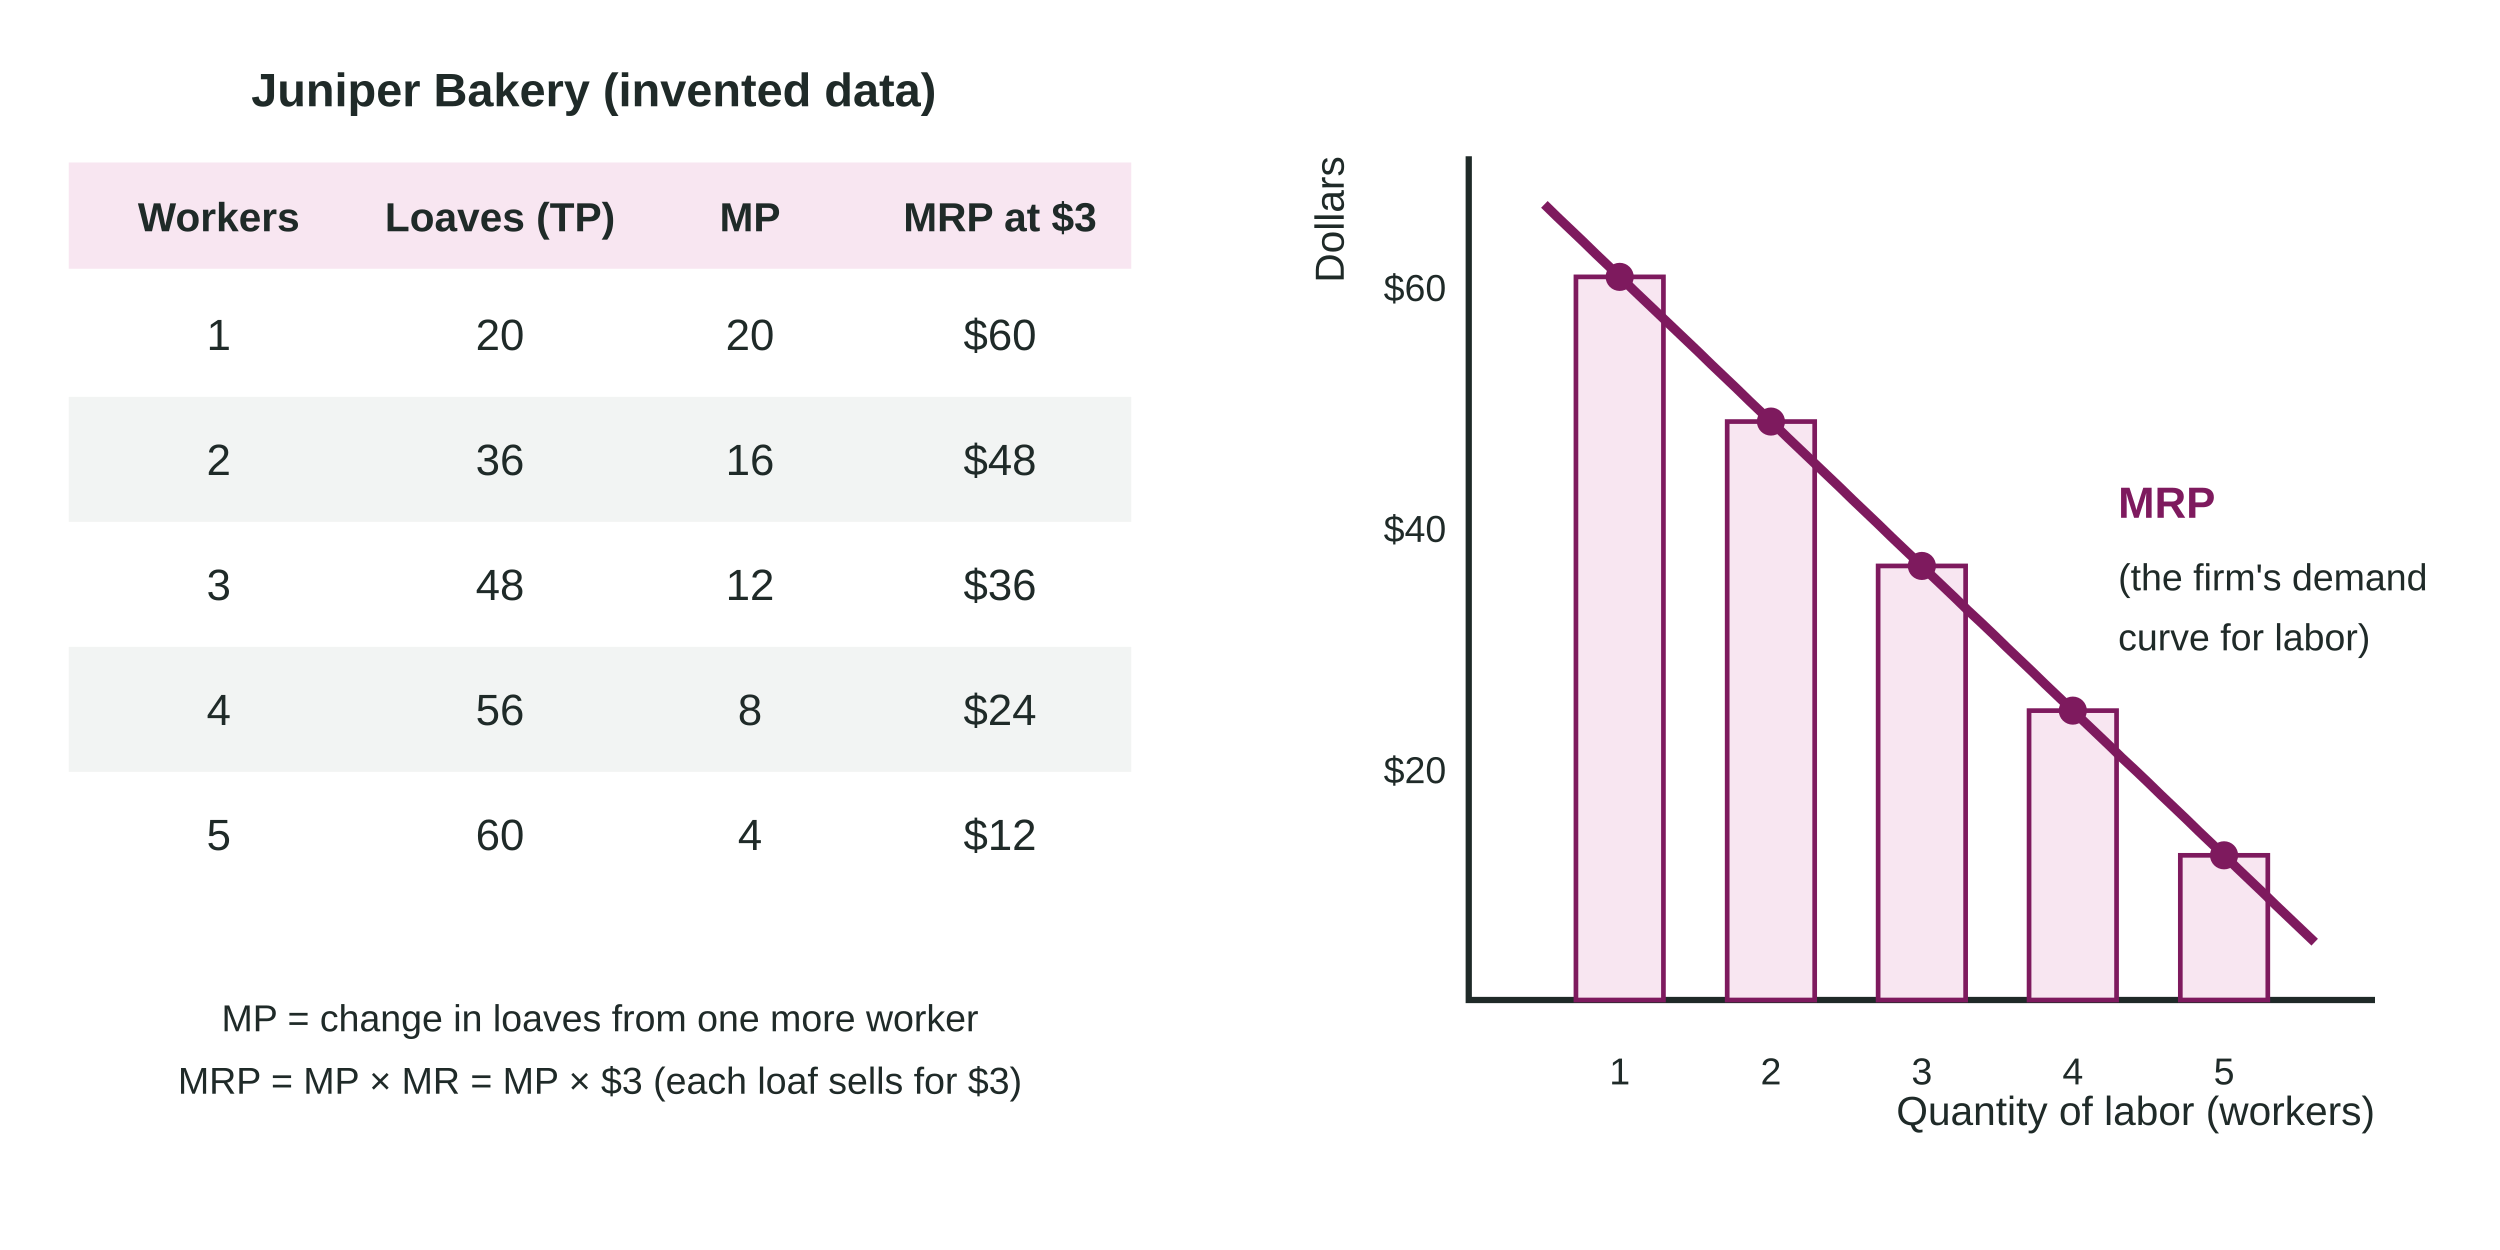
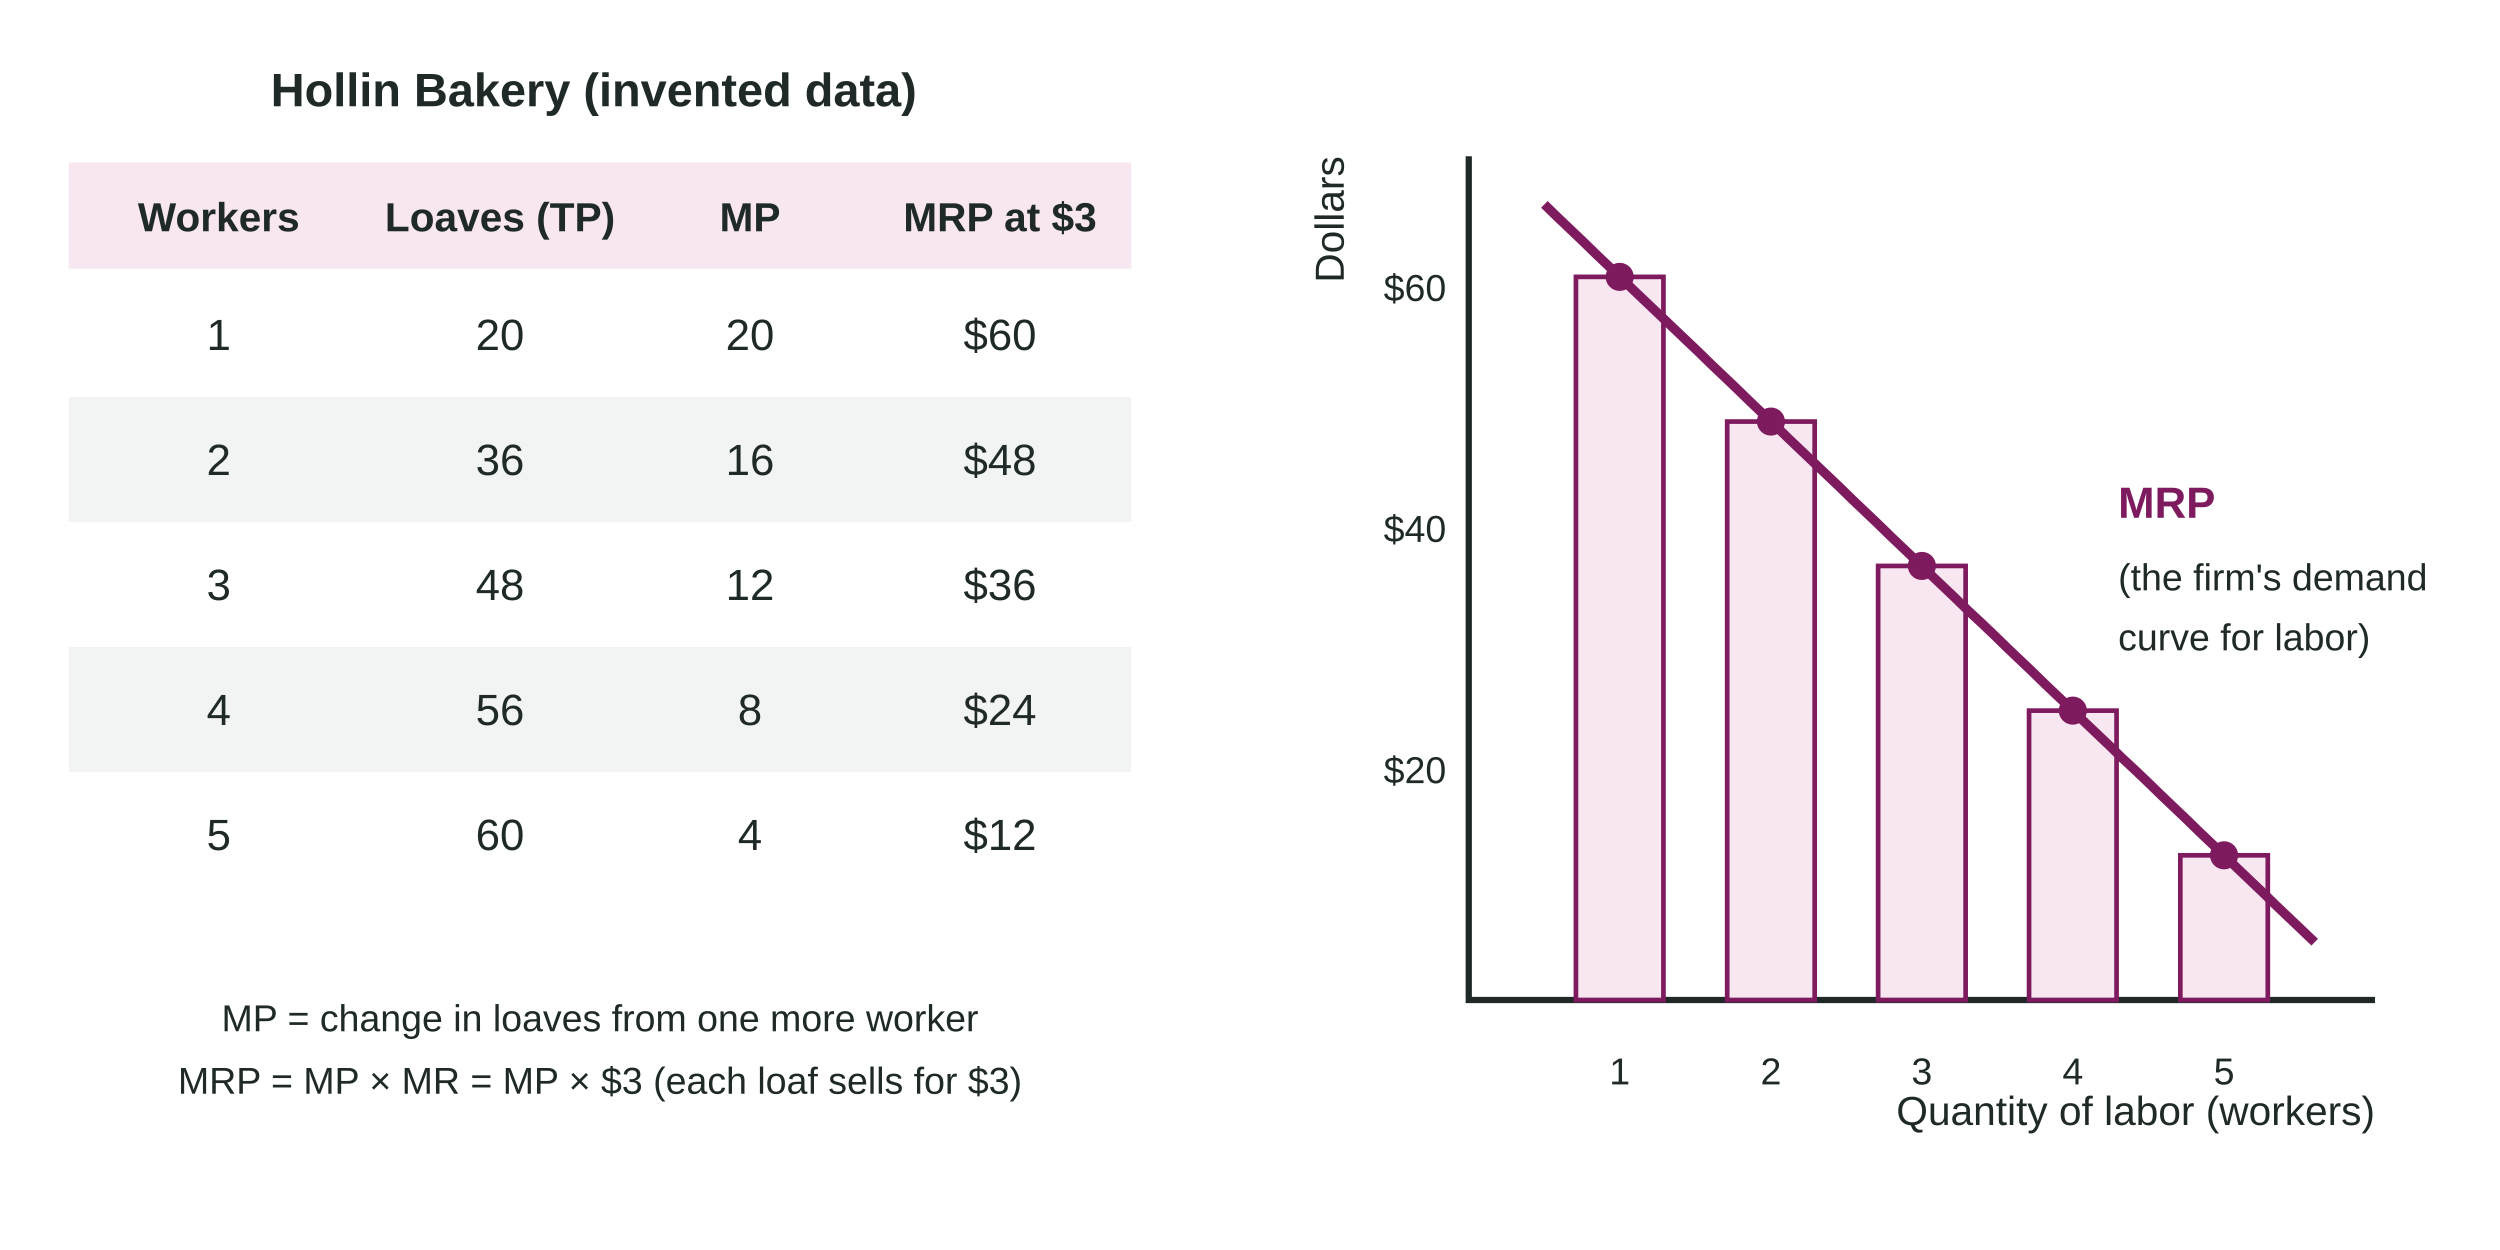
<svg xmlns="http://www.w3.org/2000/svg" viewBox="0 0 800 400" width="800" height="400" role="img" aria-labelledby="factor-markets-mrp-t factor-markets-mrp-d" font-family="Arial, Helvetica, sans-serif">
  <defs>
    <marker id="factor-markets-mrp-ar" viewBox="0 0 10 10" refX="9" refY="5" markerWidth="7" markerHeight="7" orient="auto-start-reverse">
      <path d="M0,0 L10,5 L0,10 z" fill="#1F2A28" />
    </marker>
    <marker id="factor-markets-mrp-arA" viewBox="0 0 10 10" refX="9" refY="5" markerWidth="7" markerHeight="7" orient="auto-start-reverse">
      <path d="M0,0 L10,5 L0,10 z" fill="#7E1A5E" />
    </marker>
    <marker id="factor-markets-mrp-arV" viewBox="0 0 10 10" refX="9" refY="5" markerWidth="7" markerHeight="7" orient="auto-start-reverse">
      <path d="M0,0 L10,5 L0,10 z" fill="#D55E00" />
    </marker>
    <marker id="factor-markets-mrp-arB" viewBox="0 0 10 10" refX="9" refY="5" markerWidth="7" markerHeight="7" orient="auto-start-reverse">
      <path d="M0,0 L10,5 L0,10 z" fill="#0072B2" />
    </marker>
  </defs>
  <rect width="800" height="400" fill="#FFFFFF" />
-   <text x="190" y="34" font-size="15" font-weight="bold" fill="#1F2A28" text-anchor="middle">Juniper Bakery (invented data)</text>
+   <text x="190" y="34" font-size="15" font-weight="bold" fill="#1F2A28" text-anchor="middle">Hollin Bakery (invented data)</text>
  <rect x="22" y="52" width="340" height="34" fill="#F8E6F1" />
  <text x="70" y="74" font-size="13" font-weight="bold" fill="#1F2A28" text-anchor="middle">Workers</text>
  <text x="160" y="74" font-size="13" font-weight="bold" fill="#1F2A28" text-anchor="middle">Loaves (TP)</text>
  <text x="240" y="74" font-size="13" font-weight="bold" fill="#1F2A28" text-anchor="middle">MP</text>
  <text x="320" y="74" font-size="13" font-weight="bold" fill="#1F2A28" text-anchor="middle">MRP at $3</text>
  <text x="70" y="112" font-size="14" font-weight="normal" fill="#1F2A28" text-anchor="middle">1</text>
  <text x="160" y="112" font-size="14" font-weight="normal" fill="#1F2A28" text-anchor="middle">20</text>
  <text x="240" y="112" font-size="14" font-weight="normal" fill="#1F2A28" text-anchor="middle">20</text>
  <text x="320" y="112" font-size="14" font-weight="normal" fill="#1F2A28" text-anchor="middle">$60</text>
  <rect x="22" y="127" width="340" height="40" fill="#F2F4F3" />
  <text x="70" y="152" font-size="14" font-weight="normal" fill="#1F2A28" text-anchor="middle">2</text>
  <text x="160" y="152" font-size="14" font-weight="normal" fill="#1F2A28" text-anchor="middle">36</text>
  <text x="240" y="152" font-size="14" font-weight="normal" fill="#1F2A28" text-anchor="middle">16</text>
  <text x="320" y="152" font-size="14" font-weight="normal" fill="#1F2A28" text-anchor="middle">$48</text>
  <text x="70" y="192" font-size="14" font-weight="normal" fill="#1F2A28" text-anchor="middle">3</text>
  <text x="160" y="192" font-size="14" font-weight="normal" fill="#1F2A28" text-anchor="middle">48</text>
  <text x="240" y="192" font-size="14" font-weight="normal" fill="#1F2A28" text-anchor="middle">12</text>
  <text x="320" y="192" font-size="14" font-weight="normal" fill="#1F2A28" text-anchor="middle">$36</text>
  <rect x="22" y="207" width="340" height="40" fill="#F2F4F3" />
  <text x="70" y="232" font-size="14" font-weight="normal" fill="#1F2A28" text-anchor="middle">4</text>
  <text x="160" y="232" font-size="14" font-weight="normal" fill="#1F2A28" text-anchor="middle">56</text>
  <text x="240" y="232" font-size="14" font-weight="normal" fill="#1F2A28" text-anchor="middle">8</text>
  <text x="320" y="232" font-size="14" font-weight="normal" fill="#1F2A28" text-anchor="middle">$24</text>
  <text x="70" y="272" font-size="14" font-weight="normal" fill="#1F2A28" text-anchor="middle">5</text>
  <text x="160" y="272" font-size="14" font-weight="normal" fill="#1F2A28" text-anchor="middle">60</text>
  <text x="240" y="272" font-size="14" font-weight="normal" fill="#1F2A28" text-anchor="middle">4</text>
  <text x="320" y="272" font-size="14" font-weight="normal" fill="#1F2A28" text-anchor="middle">$12</text>
  <text x="192" y="330" font-size="12" font-weight="normal" fill="#1F2A28" text-anchor="middle">MP = change in loaves from one more worker</text>
  <text x="192" y="350" font-size="12" font-weight="normal" fill="#1F2A28" text-anchor="middle">MRP = MP × MR = MP × $3 (each loaf sells for $3)</text>
  <path d="M470 50V320H760" fill="none" stroke="#1F2A28" stroke-width="2" />
  <text x="760" y="360" font-size="13" font-weight="normal" fill="#1F2A28" text-anchor="end">Quantity of labor (workers)</text>
  <text transform="translate(430 50) rotate(-90)" font-size="13" fill="#1F2A28" text-anchor="end">Dollars</text>
  <rect x="504.3" y="88.6" width="28" height="231.4" fill="#F8E6F1" stroke="#7E1A5E" stroke-width="1.5" />
  <rect x="552.7" y="134.9" width="28" height="185.1" fill="#F8E6F1" stroke="#7E1A5E" stroke-width="1.5" />
  <rect x="601" y="181.1" width="28" height="138.9" fill="#F8E6F1" stroke="#7E1A5E" stroke-width="1.5" />
  <rect x="649.3" y="227.4" width="28" height="92.6" fill="#F8E6F1" stroke="#7E1A5E" stroke-width="1.5" />
  <rect x="697.7" y="273.7" width="28" height="46.3" fill="#F8E6F1" stroke="#7E1A5E" stroke-width="1.5" />
  <path d="M494.2 65.4L498.3 69.4L502.4 73.3L506.5 77.2L510.6 81.2L514.7 85.1L518.8 89L522.9 93L527 96.9L531.1 100.8L535.3 104.8L539.4 108.7L543.5 112.6L547.6 116.6L551.7 120.5L555.8 124.4L559.9 128.4L564 132.3L568.1 136.2L572.2 140.2L576.3 144.1L580.4 148L584.6 152L588.7 155.9L592.8 159.9L596.9 163.8L601 167.7L605.1 171.7L609.2 175.6L613.3 179.5L617.4 183.5L621.5 187.4L625.6 191.3L629.7 195.3L633.9 199.2L638 203.1L642.1 207.1L646.2 211L650.3 214.9L654.4 218.9L658.5 222.8L662.6 226.7L666.7 230.7L670.8 234.6L674.9 238.5L679 242.5L683.2 246.4L687.3 250.3L691.4 254.3L695.5 258.2L699.6 262.1L703.7 266.1L707.8 270L711.9 273.9L716 277.9L720.1 281.8L724.2 285.7L728.3 289.7L732.4 293.6L736.6 297.6L740.7 301.5" fill="none" stroke="#7E1A5E" stroke-width="3" />
  <circle cx="518.3" cy="88.6" r="4.5" fill="#7E1A5E" />
  <circle cx="566.7" cy="134.9" r="4.5" fill="#7E1A5E" />
  <circle cx="615" cy="181.1" r="4.5" fill="#7E1A5E" />
  <circle cx="663.3" cy="227.4" r="4.5" fill="#7E1A5E" />
  <circle cx="711.7" cy="273.7" r="4.5" fill="#7E1A5E" />
  <text x="518.3" y="347" font-size="12" font-weight="normal" fill="#1F2A28" text-anchor="middle">1</text>
  <text x="566.7" y="347" font-size="12" font-weight="normal" fill="#1F2A28" text-anchor="middle">2</text>
  <text x="615" y="347" font-size="12" font-weight="normal" fill="#1F2A28" text-anchor="middle">3</text>
  <text x="663.3" y="347" font-size="12" font-weight="normal" fill="#1F2A28" text-anchor="middle">4</text>
  <text x="711.7" y="347" font-size="12" font-weight="normal" fill="#1F2A28" text-anchor="middle">5</text>
  <text x="462.8" y="250.6" font-size="12" font-weight="normal" fill="#1F2A28" text-anchor="end">$20</text>
  <text x="462.8" y="173.4" font-size="12" font-weight="normal" fill="#1F2A28" text-anchor="end">$40</text>
  <text x="462.8" y="96.3" font-size="12" font-weight="normal" fill="#1F2A28" text-anchor="end">$60</text>
  <text x="677.8" y="165.7" font-size="14" font-weight="bold" fill="#7E1A5E" text-anchor="start">MRP</text>
  <text x="677.8" y="188.9" font-size="12" font-weight="normal" fill="#1F2A28" text-anchor="start">(the firm's demand</text>
  <text x="677.8" y="208.1" font-size="12" font-weight="normal" fill="#1F2A28" text-anchor="start">curve for labor)</text>
</svg>
